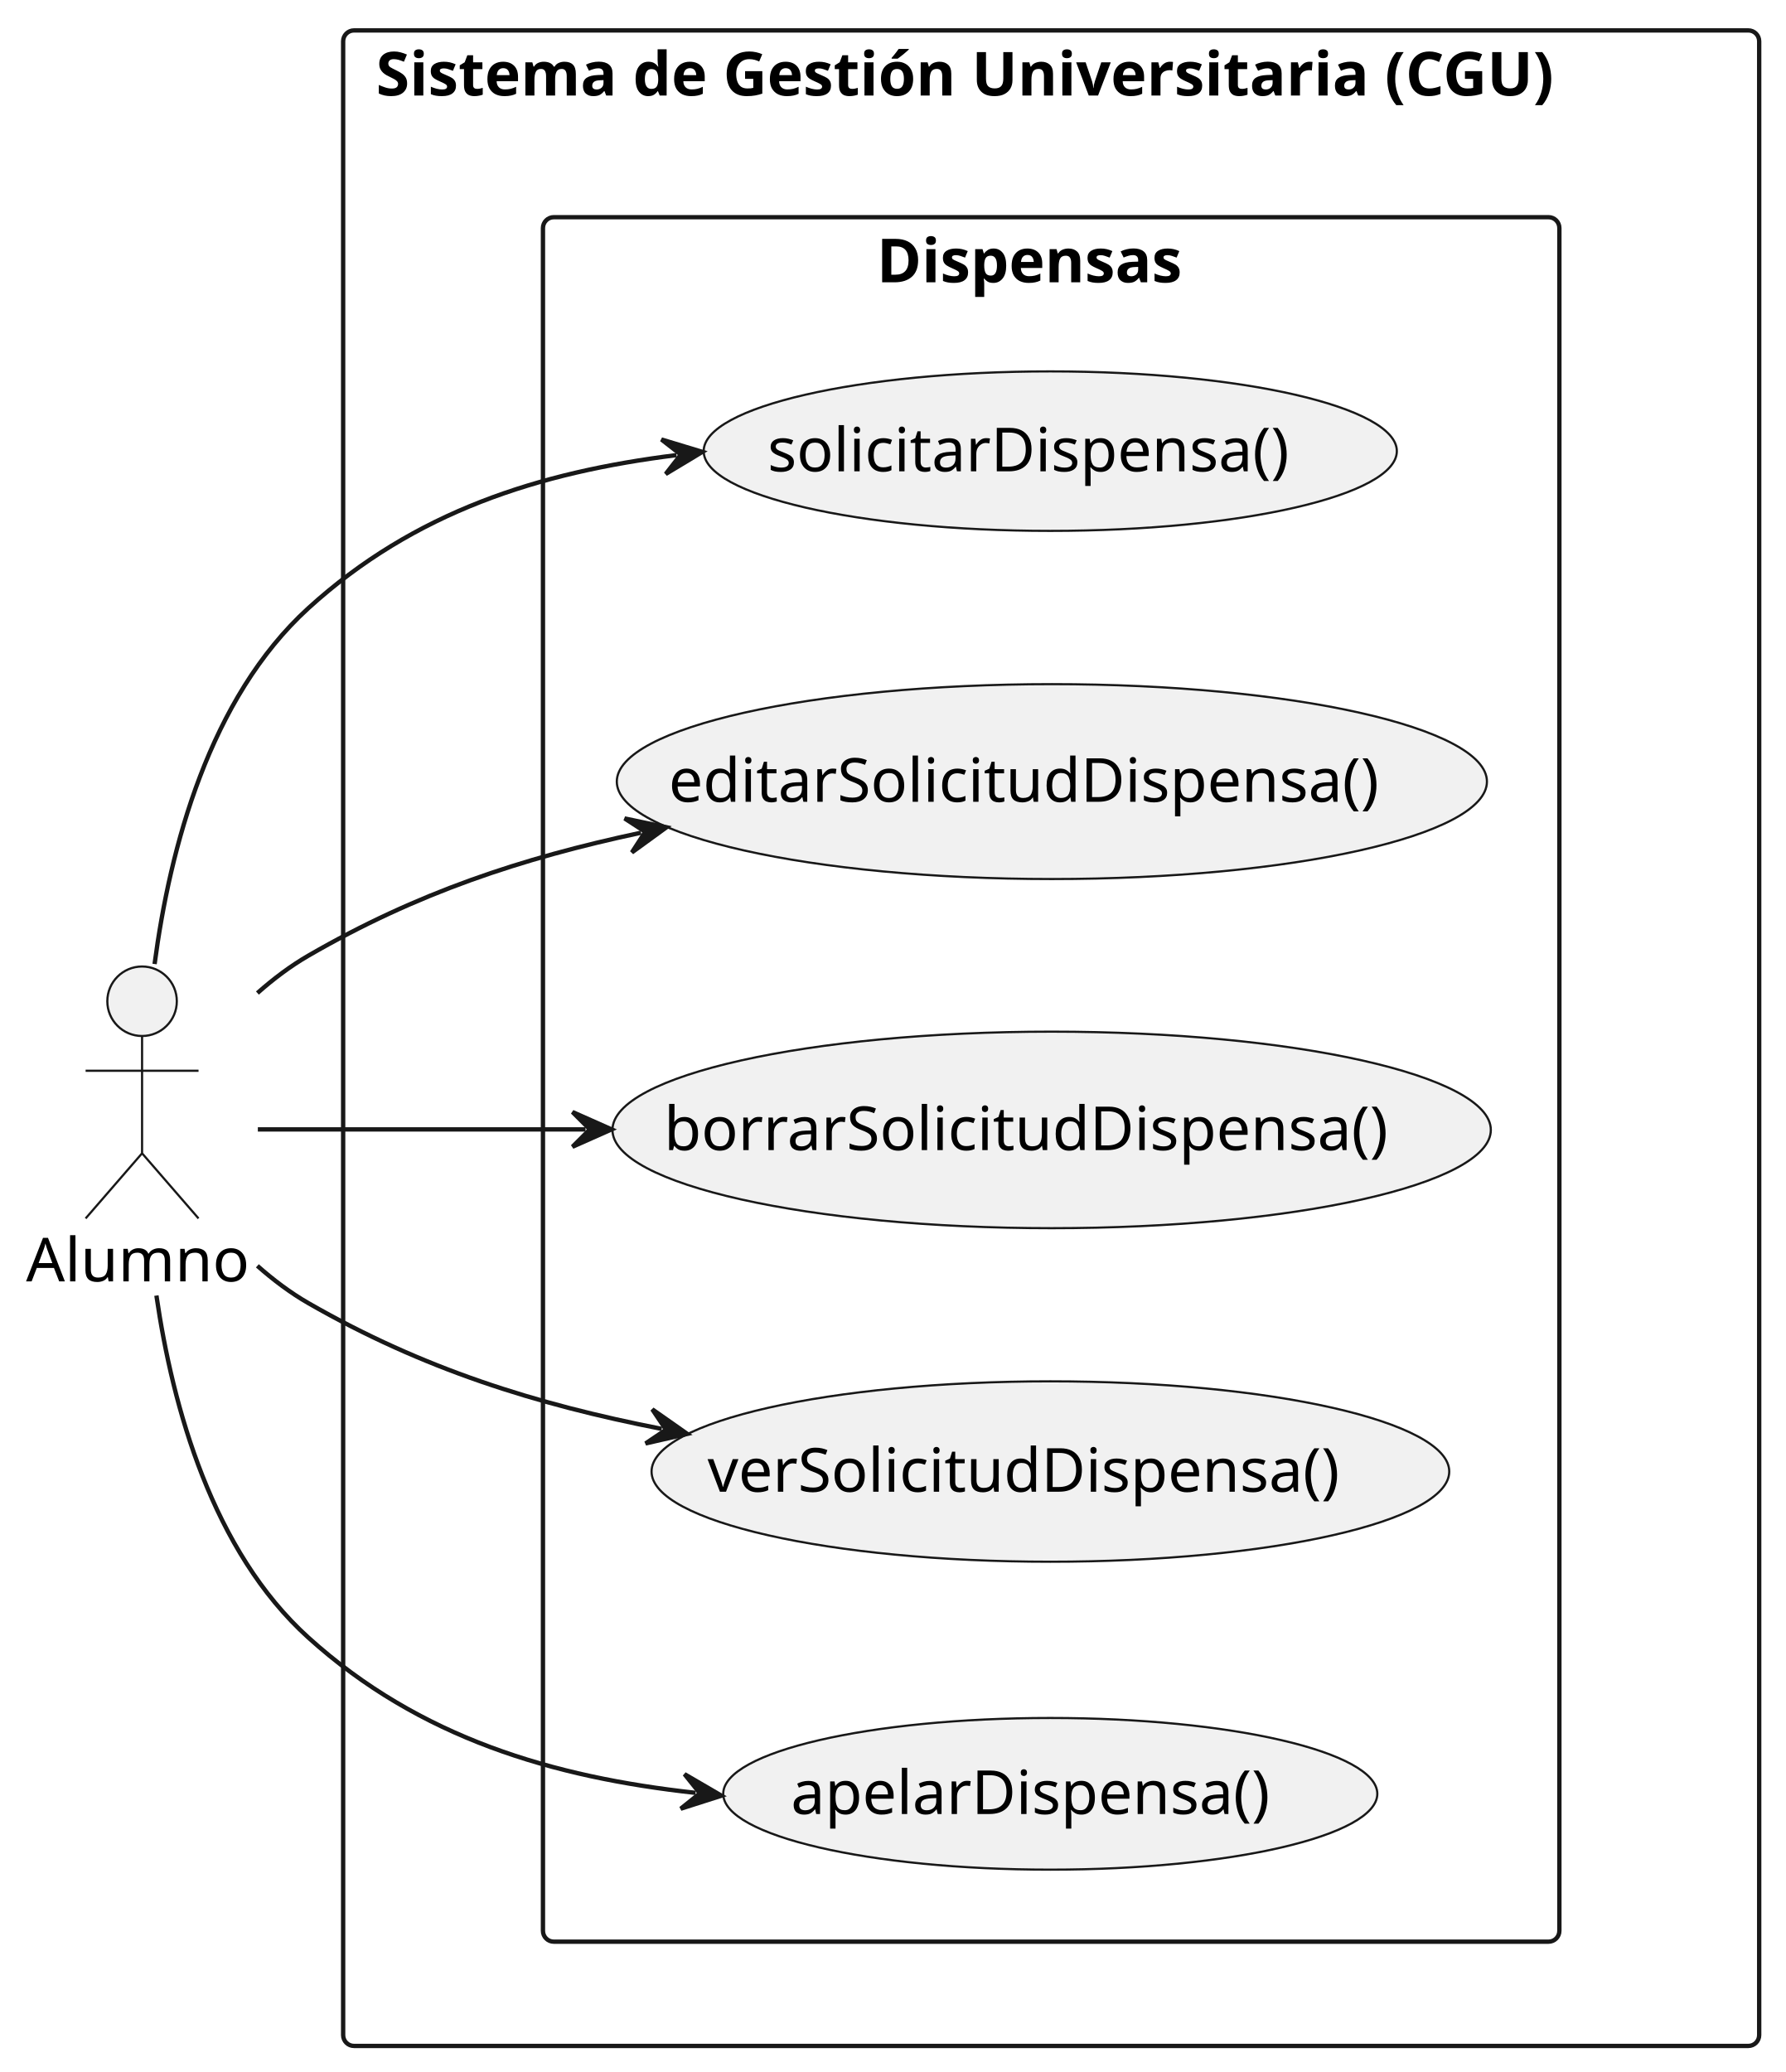
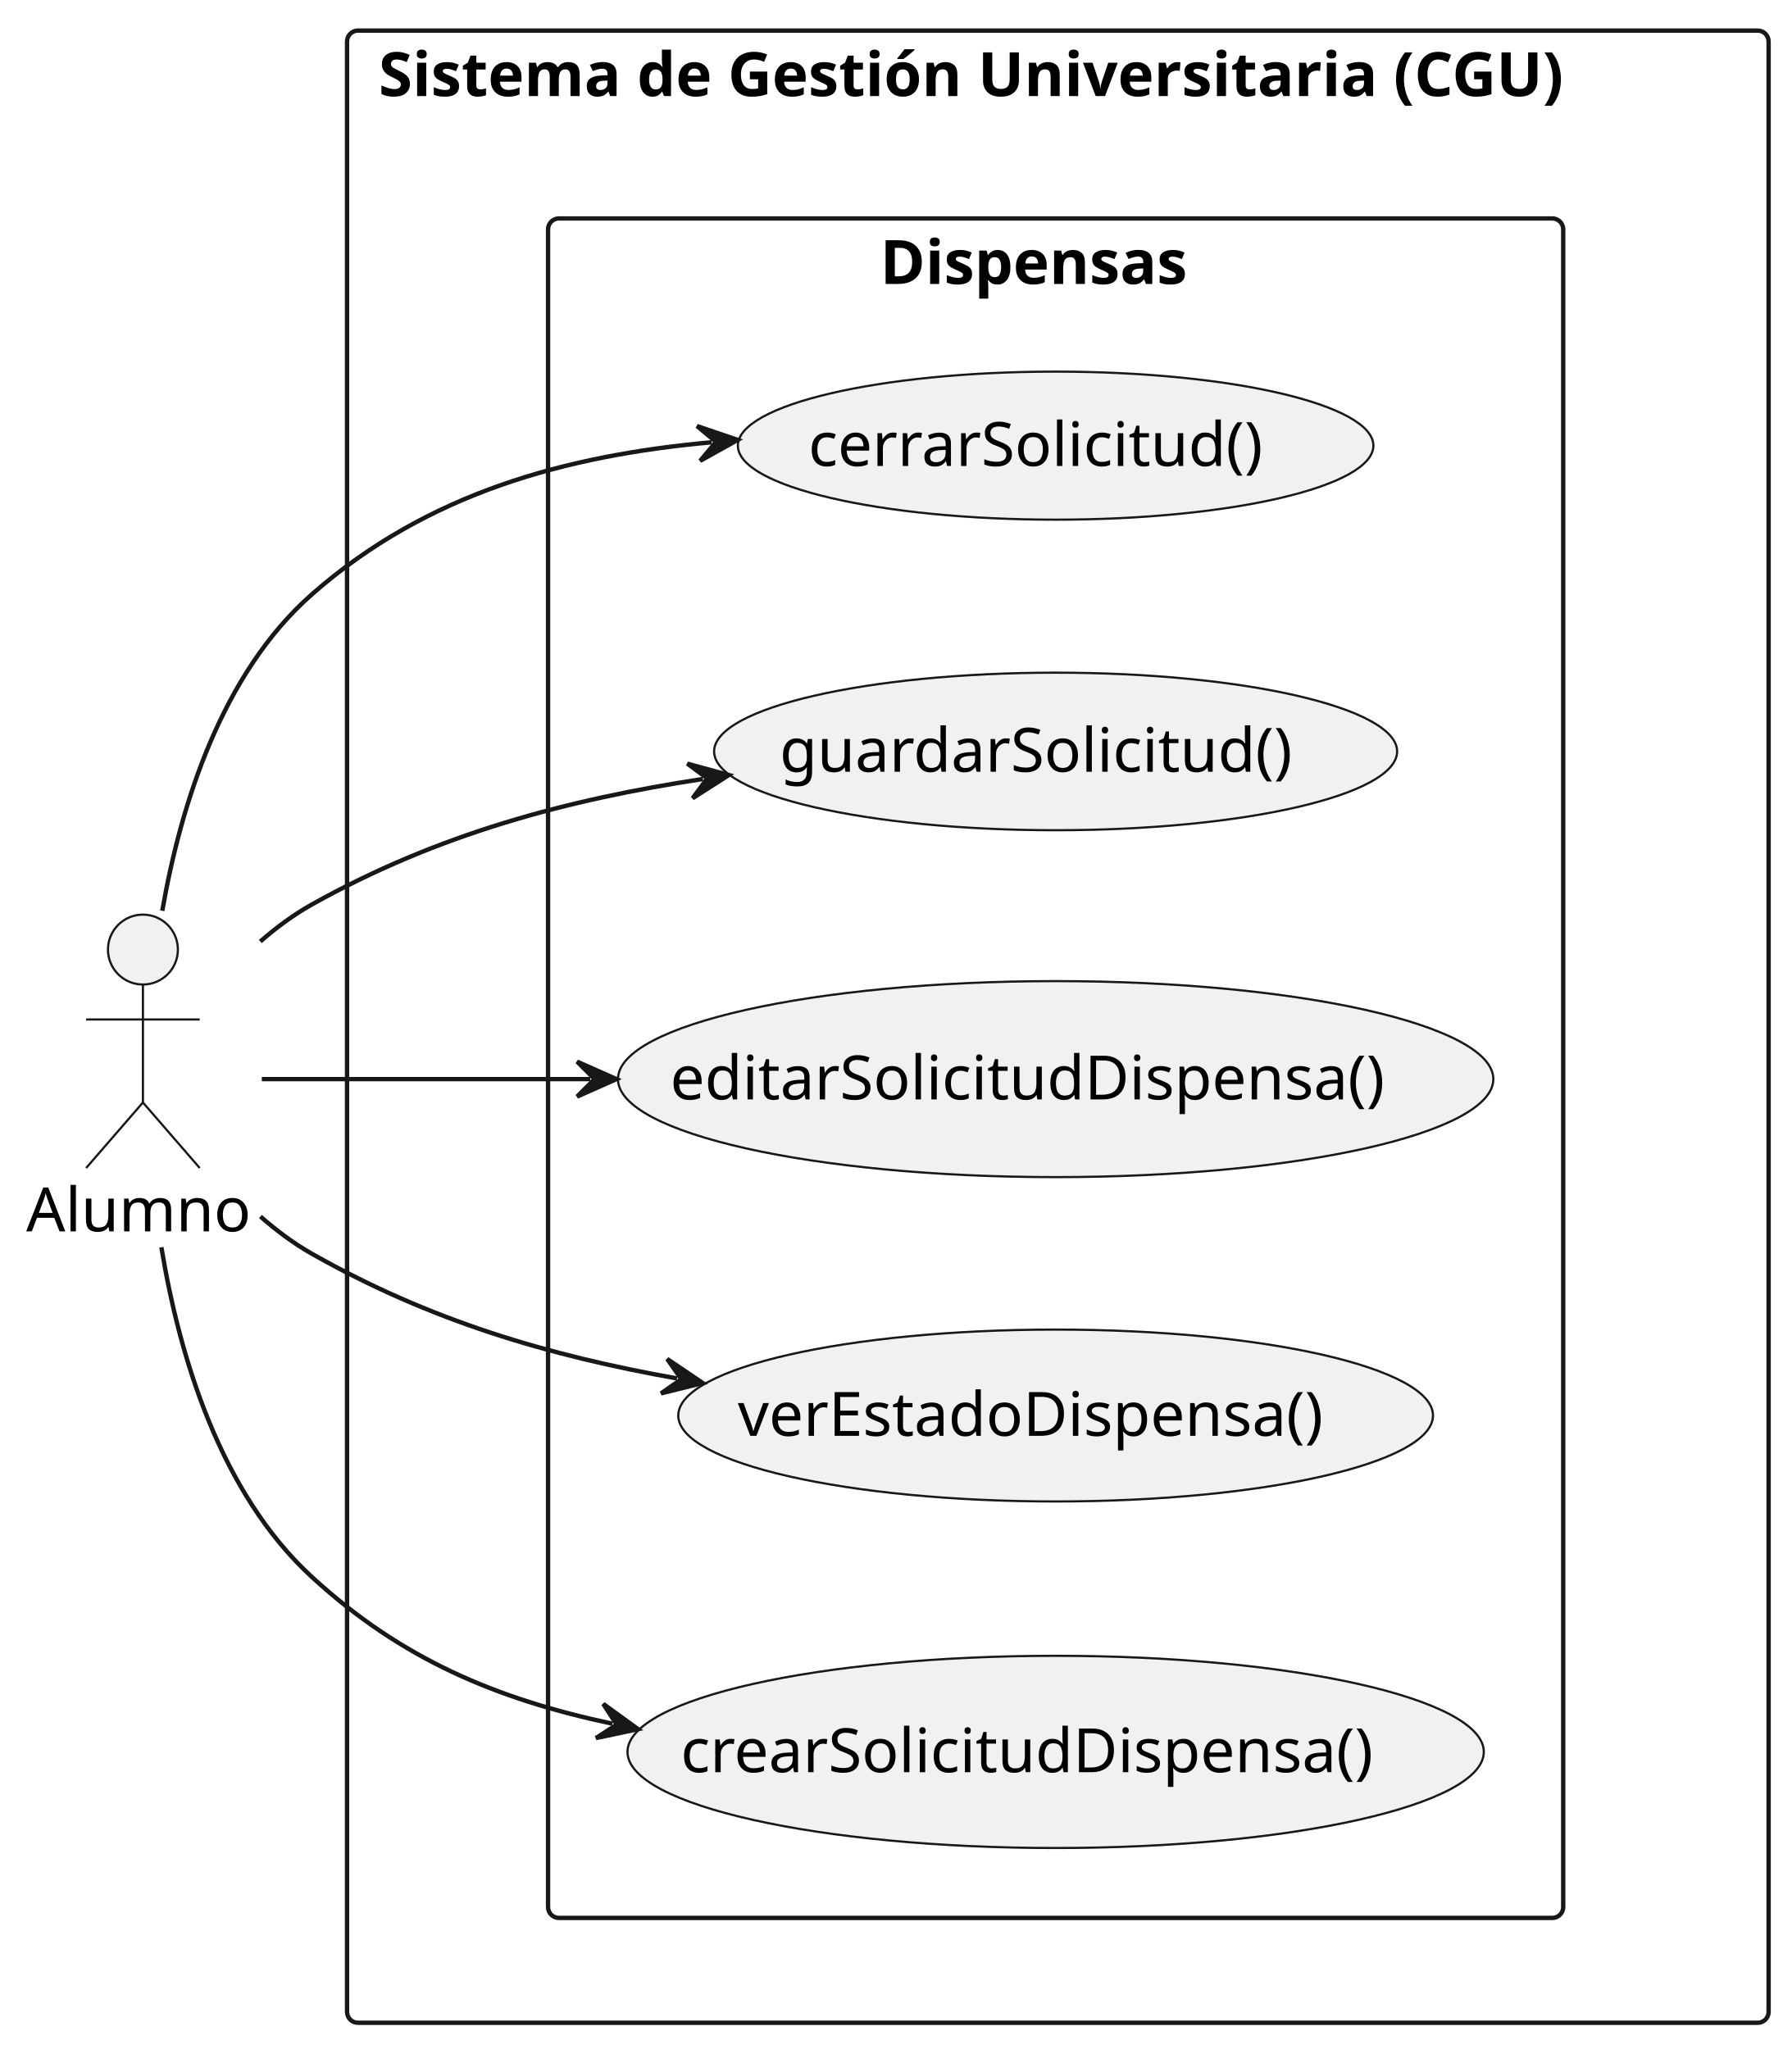
- <svg xmlns="http://www.w3.org/2000/svg" contentStyleType="text/css" data-diagram-type="DESCRIPTION" height="477px" preserveAspectRatio="none" style="width:411px;height:477px;background:#FFFFFF;" version="1.1" viewBox="0 0 411 477" width="411px" zoomAndPan="magnify">
+ <svg xmlns="http://www.w3.org/2000/svg" contentStyleType="text/css" data-diagram-type="DESCRIPTION" height="469px" preserveAspectRatio="none" style="width:410px;height:469px;background:#FFFFFF;" version="1.1" viewBox="0 0 410 469" width="410px" zoomAndPan="magnify">
  <defs />
  <g>
    <g class="cluster" data-entity="Sistema de Gesti.n Universitaria .CGU." data-source-line="6" data-uid="ent0003" id="cluster_Sistema de Gesti.n Universitaria .CGU.">
-       <rect fill="none" height="464" rx="2.5" ry="2.5" style="stroke:#181818;stroke-width:1;" width="326" x="79" y="7" />
-       <text fill="#000000" font-family="sans-serif" font-size="14" font-weight="bold" lengthAdjust="spacing" textLength="310.857" x="86.571" y="21.995">Sistema de Gestión Universitaria (CGU)</text>
+       <rect fill="none" height="456" rx="2.5" ry="2.5" style="stroke:#181818;stroke-width:1;" width="325.32" x="79.42" y="7" />
+       <text fill="#000000" font-family="sans-serif" font-size="14" font-weight="bold" lengthAdjust="spacing" textLength="310.857" x="86.651" y="21.995">Sistema de Gestión Universitaria (CGU)</text>
    </g>
    <g class="cluster" data-entity="Dispensas" data-source-line="8" data-uid="ent0004" id="cluster_Dispensas">
-       <rect fill="none" height="397" rx="2.5" ry="2.5" style="stroke:#181818;stroke-width:1;" width="234" x="125" y="50" />
-       <text fill="#000000" font-family="sans-serif" font-size="14" font-weight="bold" lengthAdjust="spacing" textLength="80.35" x="201.825" y="64.995">Dispensas</text>
+       <rect fill="none" height="389" rx="2.5" ry="2.5" style="stroke:#181818;stroke-width:1;" width="232.32" x="125.42" y="50" />
+       <text fill="#000000" font-family="sans-serif" font-size="14" font-weight="bold" lengthAdjust="spacing" textLength="80.35" x="201.405" y="64.995">Dispensas</text>
    </g>
-     <g class="entity" data-entity="SolicitarDispensa" data-source-line="9" data-uid="ent0005" id="entity_SolicitarDispensa">
-       <ellipse cx="241.791" cy="103.858" fill="#F1F1F1" rx="79.791" ry="18.358" style="stroke:#181818;stroke-width:0.5;" />
-       <text fill="#000000" font-family="sans-serif" font-size="14" lengthAdjust="spacing" textLength="130.184" x="176.699" y="108.507">solicitarDispensa()</text>
+     <g class="entity" data-entity="CrearSolicitudDispensa" data-source-line="9" data-uid="ent0005" id="entity_CrearSolicitudDispensa">
+       <ellipse cx="241.583" cy="400.997" fill="#F1F1F1" rx="97.983" ry="21.997" style="stroke:#181818;stroke-width:0.5;" />
+       <text fill="#000000" font-family="sans-serif" font-size="14" lengthAdjust="spacing" textLength="171.602" x="155.782" y="405.645">crearSolicitudDispensa()</text>
    </g>
-     <g class="entity" data-entity="EditarSolicitudDispensa" data-source-line="10" data-uid="ent0006" id="entity_EditarSolicitudDispensa">
-       <ellipse cx="242.162" cy="179.932" fill="#F1F1F1" rx="100.162" ry="22.432" style="stroke:#181818;stroke-width:0.5;" />
-       <text fill="#000000" font-family="sans-serif" font-size="14" lengthAdjust="spacing" textLength="176.415" x="153.955" y="184.581">editarSolicitudDispensa()</text>
+     <g class="entity" data-entity="VerEstadoDispensa" data-source-line="10" data-uid="ent0006" id="entity_VerEstadoDispensa">
+       <ellipse cx="241.579" cy="324.002" fill="#F1F1F1" rx="86.359" ry="19.672" style="stroke:#181818;stroke-width:0.5;" />
+       <text fill="#000000" font-family="sans-serif" font-size="14" lengthAdjust="spacing" textLength="145.448" x="168.855" y="328.65">verEstadoDispensa()</text>
    </g>
-     <g class="entity" data-entity="BorrarSolicitudDispensa" data-source-line="11" data-uid="ent0007" id="entity_BorrarSolicitudDispensa">
-       <ellipse cx="242.11" cy="260.122" fill="#F1F1F1" rx="101.11" ry="22.622" style="stroke:#181818;stroke-width:0.5;" />
-       <text fill="#000000" font-family="sans-serif" font-size="14" lengthAdjust="spacing" textLength="178.5" x="152.86" y="264.77">borrarSolicitudDispensa()</text>
+     <g class="entity" data-entity="EditarSolicitudDispensa" data-source-line="11" data-uid="ent0007" id="entity_EditarSolicitudDispensa">
+       <ellipse cx="241.582" cy="247.002" fill="#F1F1F1" rx="100.162" ry="22.432" style="stroke:#181818;stroke-width:0.5;" />
+       <text fill="#000000" font-family="sans-serif" font-size="14" lengthAdjust="spacing" textLength="176.415" x="153.375" y="251.651">editarSolicitudDispensa()</text>
    </g>
-     <g class="entity" data-entity="VerSolicitudDispensa" data-source-line="12" data-uid="ent0008" id="entity_VerSolicitudDispensa">
-       <ellipse cx="241.823" cy="338.765" fill="#F1F1F1" rx="91.823" ry="20.765" style="stroke:#181818;stroke-width:0.5;" />
-       <text fill="#000000" font-family="sans-serif" font-size="14" lengthAdjust="spacing" textLength="157.856" x="162.895" y="343.413">verSolicitudDispensa()</text>
+     <g class="entity" data-entity="GuardarSolicitud" data-source-line="12" data-uid="ent0008" id="entity_GuardarSolicitud">
+       <ellipse cx="241.575" cy="172.001" fill="#F1F1F1" rx="78.155" ry="18.031" style="stroke:#181818;stroke-width:0.5;" />
+       <text fill="#000000" font-family="sans-serif" font-size="14" lengthAdjust="spacing" textLength="126.308" x="178.422" y="176.649">guardarSolicitud()</text>
    </g>
-     <g class="entity" data-entity="ApelarDispensa" data-source-line="13" data-uid="ent0009" id="entity_ApelarDispensa">
-       <ellipse cx="241.793" cy="412.959" fill="#F1F1F1" rx="75.293" ry="17.459" style="stroke:#181818;stroke-width:0.5;" />
-       <text fill="#000000" font-family="sans-serif" font-size="14" lengthAdjust="spacing" textLength="119.438" x="182.074" y="417.607">apelarDispensa()</text>
+     <g class="entity" data-entity="CerrarSolicitud" data-source-line="13" data-uid="ent0009" id="entity_CerrarSolicitud">
+       <ellipse cx="241.578" cy="102.004" fill="#F1F1F1" rx="72.718" ry="16.944" style="stroke:#181818;stroke-width:0.5;" />
+       <text fill="#000000" font-family="sans-serif" font-size="14" lengthAdjust="spacing" textLength="113.148" x="185.004" y="106.652">cerrarSolicitud()</text>
    </g>
    <g class="entity" data-entity="Alumno" data-source-line="4" data-uid="ent0002" id="entity_Alumno">
-       <ellipse cx="32.708" cy="230.5" fill="#F1F1F1" rx="8" ry="8" style="stroke:#181818;stroke-width:0.5;" />
-       <path d="M32.708,238.5 L32.708,265.5 M19.708,246.5 L45.708,246.5 M32.708,265.5 L19.708,280.5 M32.708,265.5 L45.708,280.5" fill="none" style="stroke:#181818;stroke-width:0.5;" />
-       <text fill="#000000" font-family="sans-serif" font-size="14" lengthAdjust="spacing" textLength="53.416" x="6" y="294.995">Alumno</text>
+       <ellipse cx="32.708" cy="217.35" fill="#F1F1F1" rx="8" ry="8" style="stroke:#181818;stroke-width:0.5;" />
+       <path d="M32.708,225.35 L32.708,252.35 M19.708,233.35 L45.708,233.35 M32.708,252.35 L19.708,267.35 M32.708,252.35 L45.708,267.35" fill="none" style="stroke:#181818;stroke-width:0.5;" />
+       <text fill="#000000" font-family="sans-serif" font-size="14" lengthAdjust="spacing" textLength="53.416" x="6" y="281.845">Alumno</text>
    </g>
-     <g class="link" data-entity-1="Alumno" data-entity-2="SolicitarDispensa" data-source-line="18" data-uid="lnk10" id="link_Alumno_SolicitarDispensa">
-       <path d="M35.59,221.93 C39.11,195.26 48.16,160.79 71,140 C95.43,117.77 124.116,108.712 155.746,104.772" fill="none" id="Alumno-to-SolicitarDispensa" style="stroke:#181818;stroke-width:1;" />
-       <polygon fill="#181818" points="161.7,104.03,152.275,101.173,156.738,104.648,153.263,109.112,161.7,104.03" style="stroke:#181818;stroke-width:1;" />
+     <g class="link" data-entity-1="Alumno" data-entity-2="CrearSolicitudDispensa" data-link-type="dependency" data-source-line="18" data-uid="lnk10" id="link_Alumno_CrearSolicitudDispensa">
+       <path d="M36.93,285.49 C41.04,310.41 50.36,341.71 71.42,361 C91.77,379.66 113.321,388.843 140.151,394.543" fill="none" id="Alumno-to-CrearSolicitudDispensa" style="stroke:#181818;stroke-width:1;" />
+       <polygon fill="#181818" points="146.02,395.79,138.048,390.007,141.129,394.751,136.385,397.832,146.02,395.79" style="stroke:#181818;stroke-width:1;" />
    </g>
-     <g class="link" data-entity-1="Alumno" data-entity-2="EditarSolicitudDispensa" data-source-line="19" data-uid="lnk11" id="link_Alumno_EditarSolicitudDispensa">
-       <path d="M59.26,228.61 C62.94,225.36 66.88,222.38 71,220 C95.93,205.58 119.902,197.601 147.572,191.701" fill="none" id="Alumno-to-EditarSolicitudDispensa" style="stroke:#181818;stroke-width:1;" />
-       <polygon fill="#181818" points="153.44,190.45,143.804,188.415,148.55,191.493,145.472,196.239,153.44,190.45" style="stroke:#181818;stroke-width:1;" />
+     <g class="link" data-entity-1="Alumno" data-entity-2="VerEstadoDispensa" data-link-type="dependency" data-source-line="19" data-uid="lnk11" id="link_Alumno_VerEstadoDispensa">
+       <path d="M59.6,278.45 C63.29,281.69 67.26,284.65 71.42,287 C98.49,302.33 125.423,310.257 154.933,315.517" fill="none" id="Alumno-to-VerEstadoDispensa" style="stroke:#181818;stroke-width:1;" />
+       <polygon fill="#181818" points="160.84,316.57,152.682,311.053,155.918,315.693,151.278,318.929,160.84,316.57" style="stroke:#181818;stroke-width:1;" />
    </g>
-     <g class="link" data-entity-1="Alumno" data-entity-2="BorrarSolicitudDispensa" data-source-line="20" data-uid="lnk12" id="link_Alumno_BorrarSolicitudDispensa">
-       <path d="M59.36,260 C80.11,260 104.66,260 134.8,260" fill="none" id="Alumno-to-BorrarSolicitudDispensa" style="stroke:#181818;stroke-width:1;" />
-       <polygon fill="#181818" points="140.8,260,131.8,256,135.8,260,131.8,264,140.8,260" style="stroke:#181818;stroke-width:1;" />
+     <g class="link" data-entity-1="Alumno" data-entity-2="EditarSolicitudDispensa" data-link-type="dependency" data-source-line="20" data-uid="lnk12" id="link_Alumno_EditarSolicitudDispensa">
+       <path d="M59.91,247 C80.67,247 105.09,247 135.07,247" fill="none" id="Alumno-to-EditarSolicitudDispensa" style="stroke:#181818;stroke-width:1;" />
+       <polygon fill="#181818" points="141.07,247,132.07,243,136.07,247,132.07,251,141.07,247" style="stroke:#181818;stroke-width:1;" />
    </g>
-     <g class="link" data-entity-1="Alumno" data-entity-2="VerSolicitudDispensa" data-source-line="21" data-uid="lnk13" id="link_Alumno_VerSolicitudDispensa">
-       <path d="M59.25,291.41 C62.93,294.66 66.87,297.63 71,300 C97.39,315.16 123.362,323.278 152.342,328.948" fill="none" id="Alumno-to-VerSolicitudDispensa" style="stroke:#181818;stroke-width:1;" />
-       <polygon fill="#181818" points="158.23,330.1,150.166,324.446,153.323,329.14,148.629,332.298,158.23,330.1" style="stroke:#181818;stroke-width:1;" />
+     <g class="link" data-entity-1="Alumno" data-entity-2="GuardarSolicitud" data-link-type="dependency" data-source-line="21" data-uid="lnk13" id="link_Alumno_GuardarSolicitud">
+       <path d="M59.57,215.5 C63.27,212.27 67.25,209.33 71.42,207 C100.35,190.84 129.888,183.012 160.868,178.302" fill="none" id="Alumno-to-GuardarSolicitud" style="stroke:#181818;stroke-width:1;" />
+       <polygon fill="#181818" points="166.8,177.4,157.301,174.798,161.857,178.151,158.504,182.707,166.8,177.4" style="stroke:#181818;stroke-width:1;" />
    </g>
-     <g class="link" data-entity-1="Alumno" data-entity-2="ApelarDispensa" data-source-line="22" data-uid="lnk14" id="link_Alumno_ApelarDispensa">
-       <path d="M36.01,298.25 C39.77,324.1 48.92,357.05 71,377 C96.63,400.16 127.376,409.146 160.136,412.736" fill="none" id="Alumno-to-ApelarDispensa" style="stroke:#181818;stroke-width:1;" />
-       <polygon fill="#181818" points="166.1,413.39,157.589,408.433,161.13,412.845,156.718,416.386,166.1,413.39" style="stroke:#181818;stroke-width:1;" />
+     <g class="link" data-entity-1="Alumno" data-entity-2="CerrarSolicitud" data-link-type="dependency" data-source-line="22" data-uid="lnk14" id="link_Alumno_CerrarSolicitud">
+       <path d="M37.14,208.47 C41.35,184.23 50.7,154.2 71.42,136 C97.86,112.77 129.685,104.242 162.855,101.232" fill="none" id="Alumno-to-CerrarSolicitud" style="stroke:#181818;stroke-width:1;" />
+       <polygon fill="#181818" points="168.83,100.69,159.505,97.52,163.851,101.142,160.228,105.487,168.83,100.69" style="stroke:#181818;stroke-width:1;" />
    </g>
  </g>
</svg>
